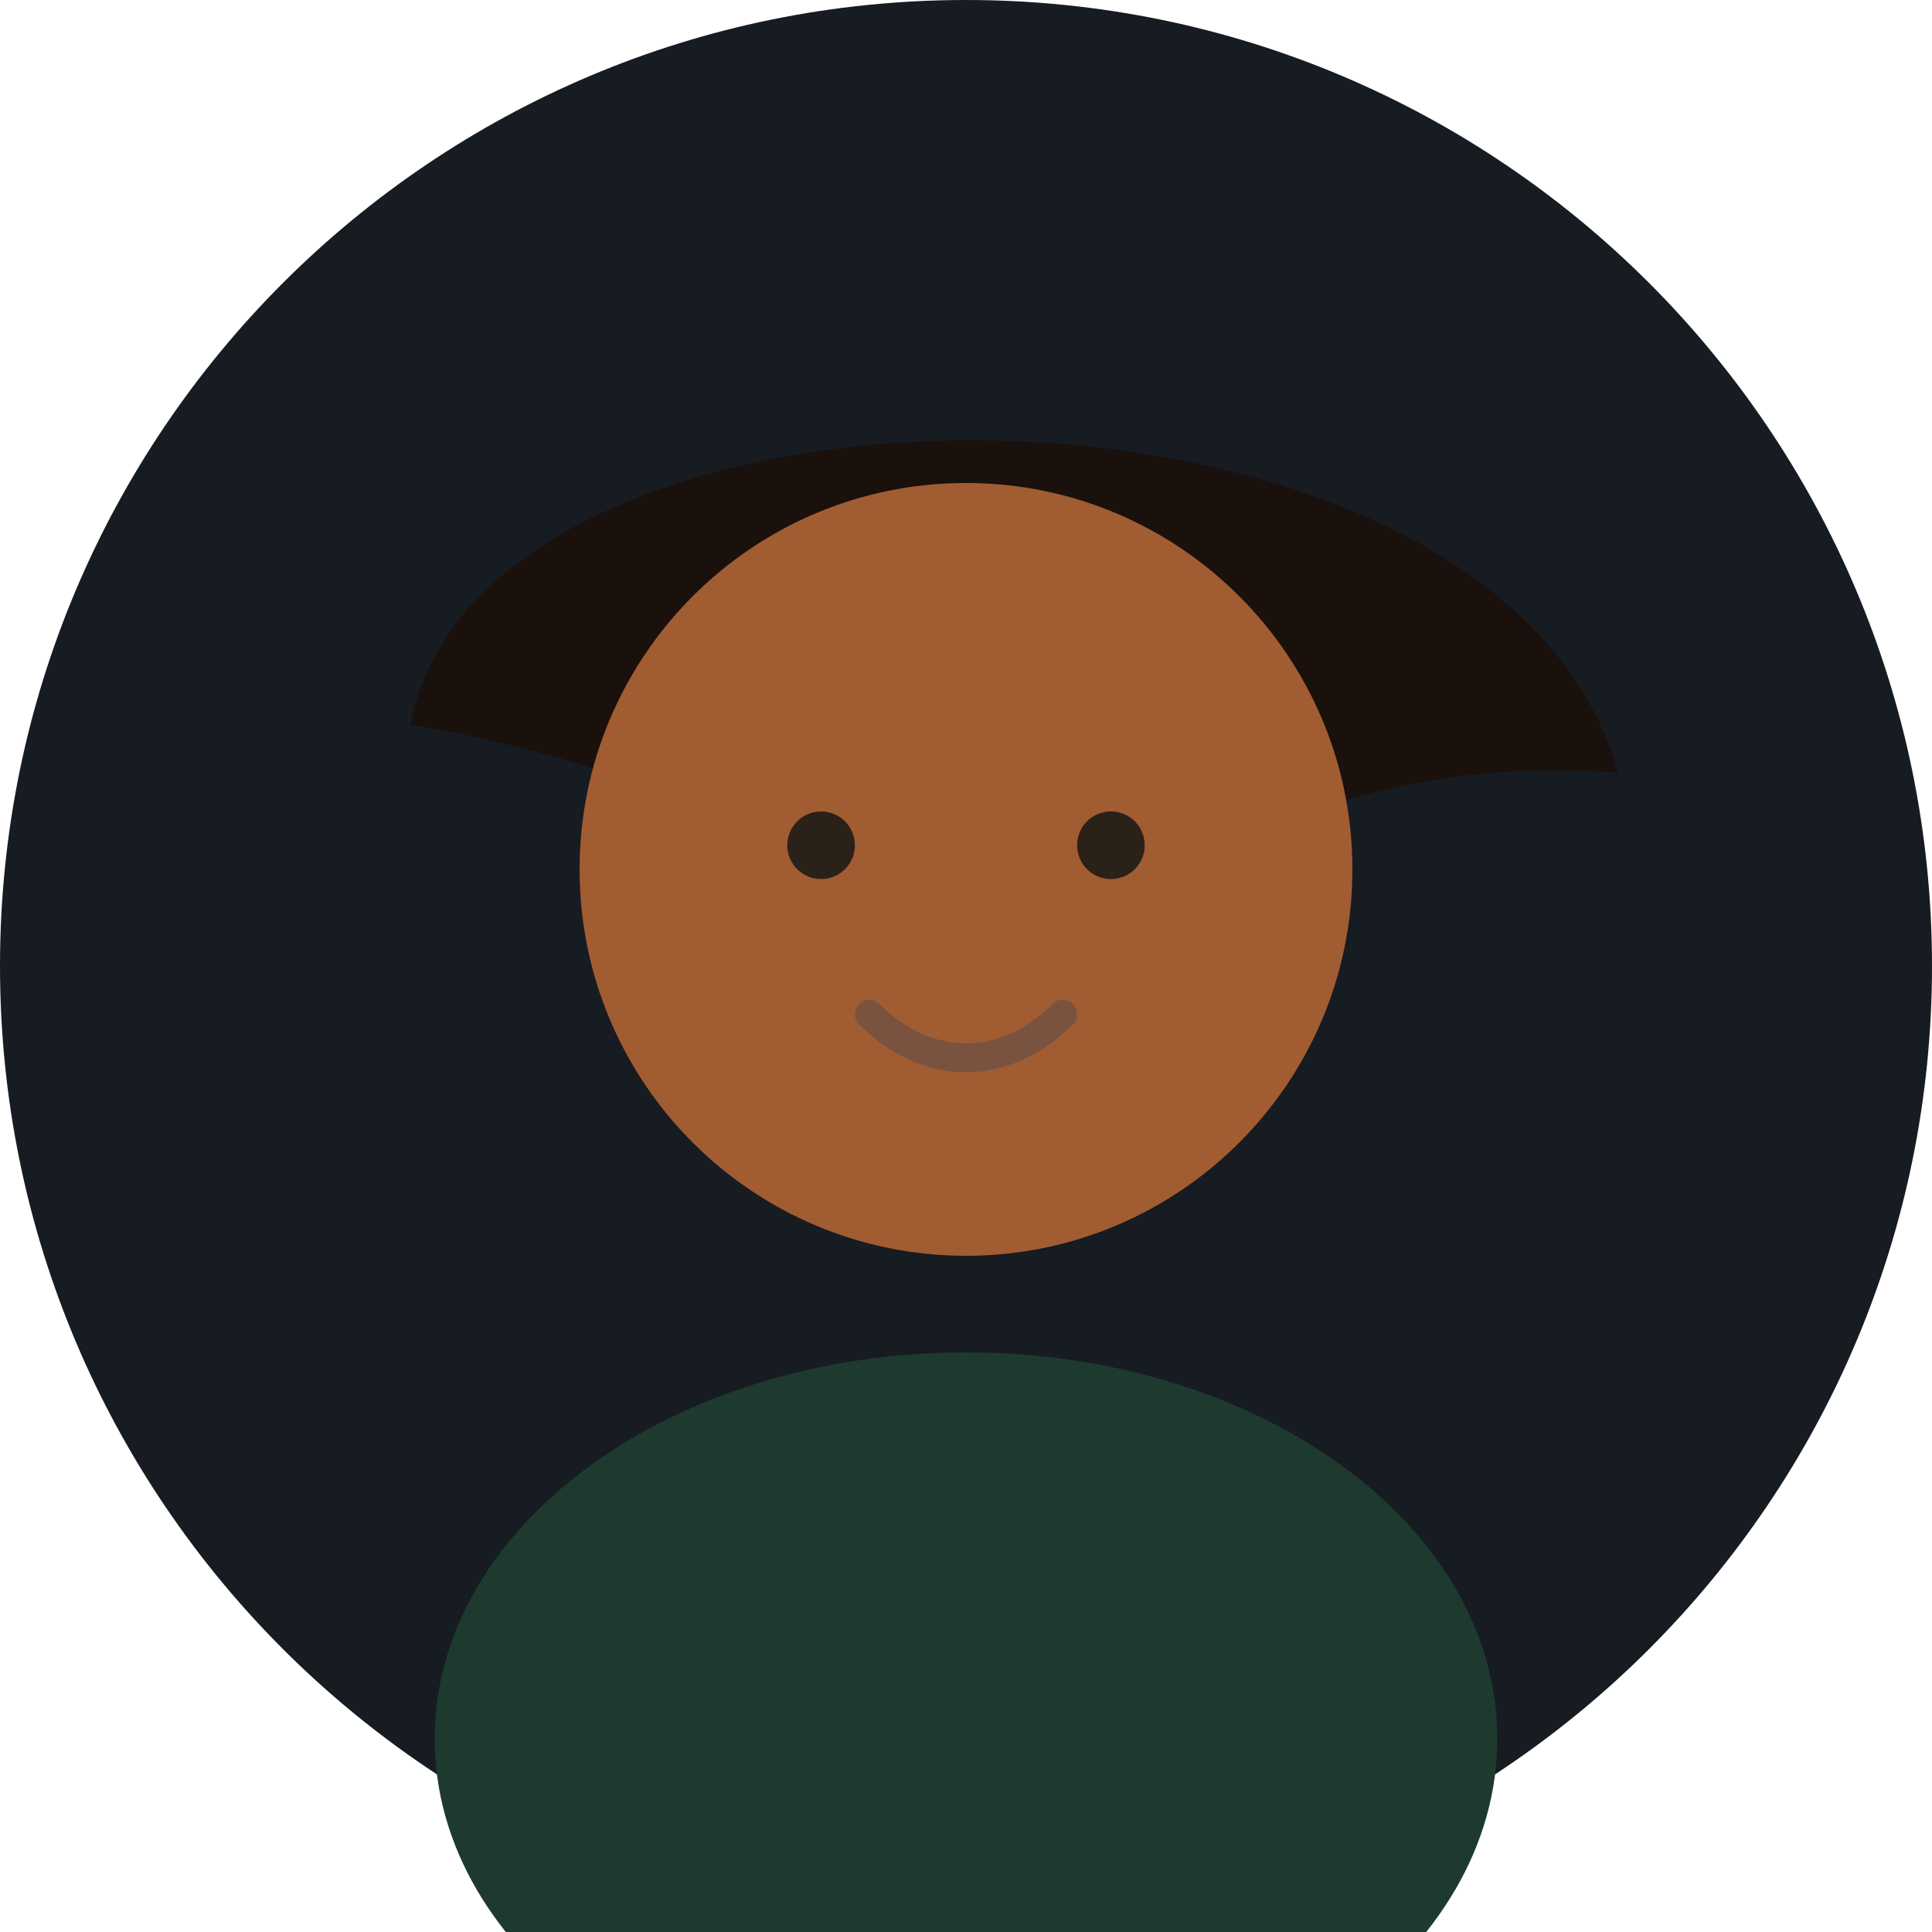
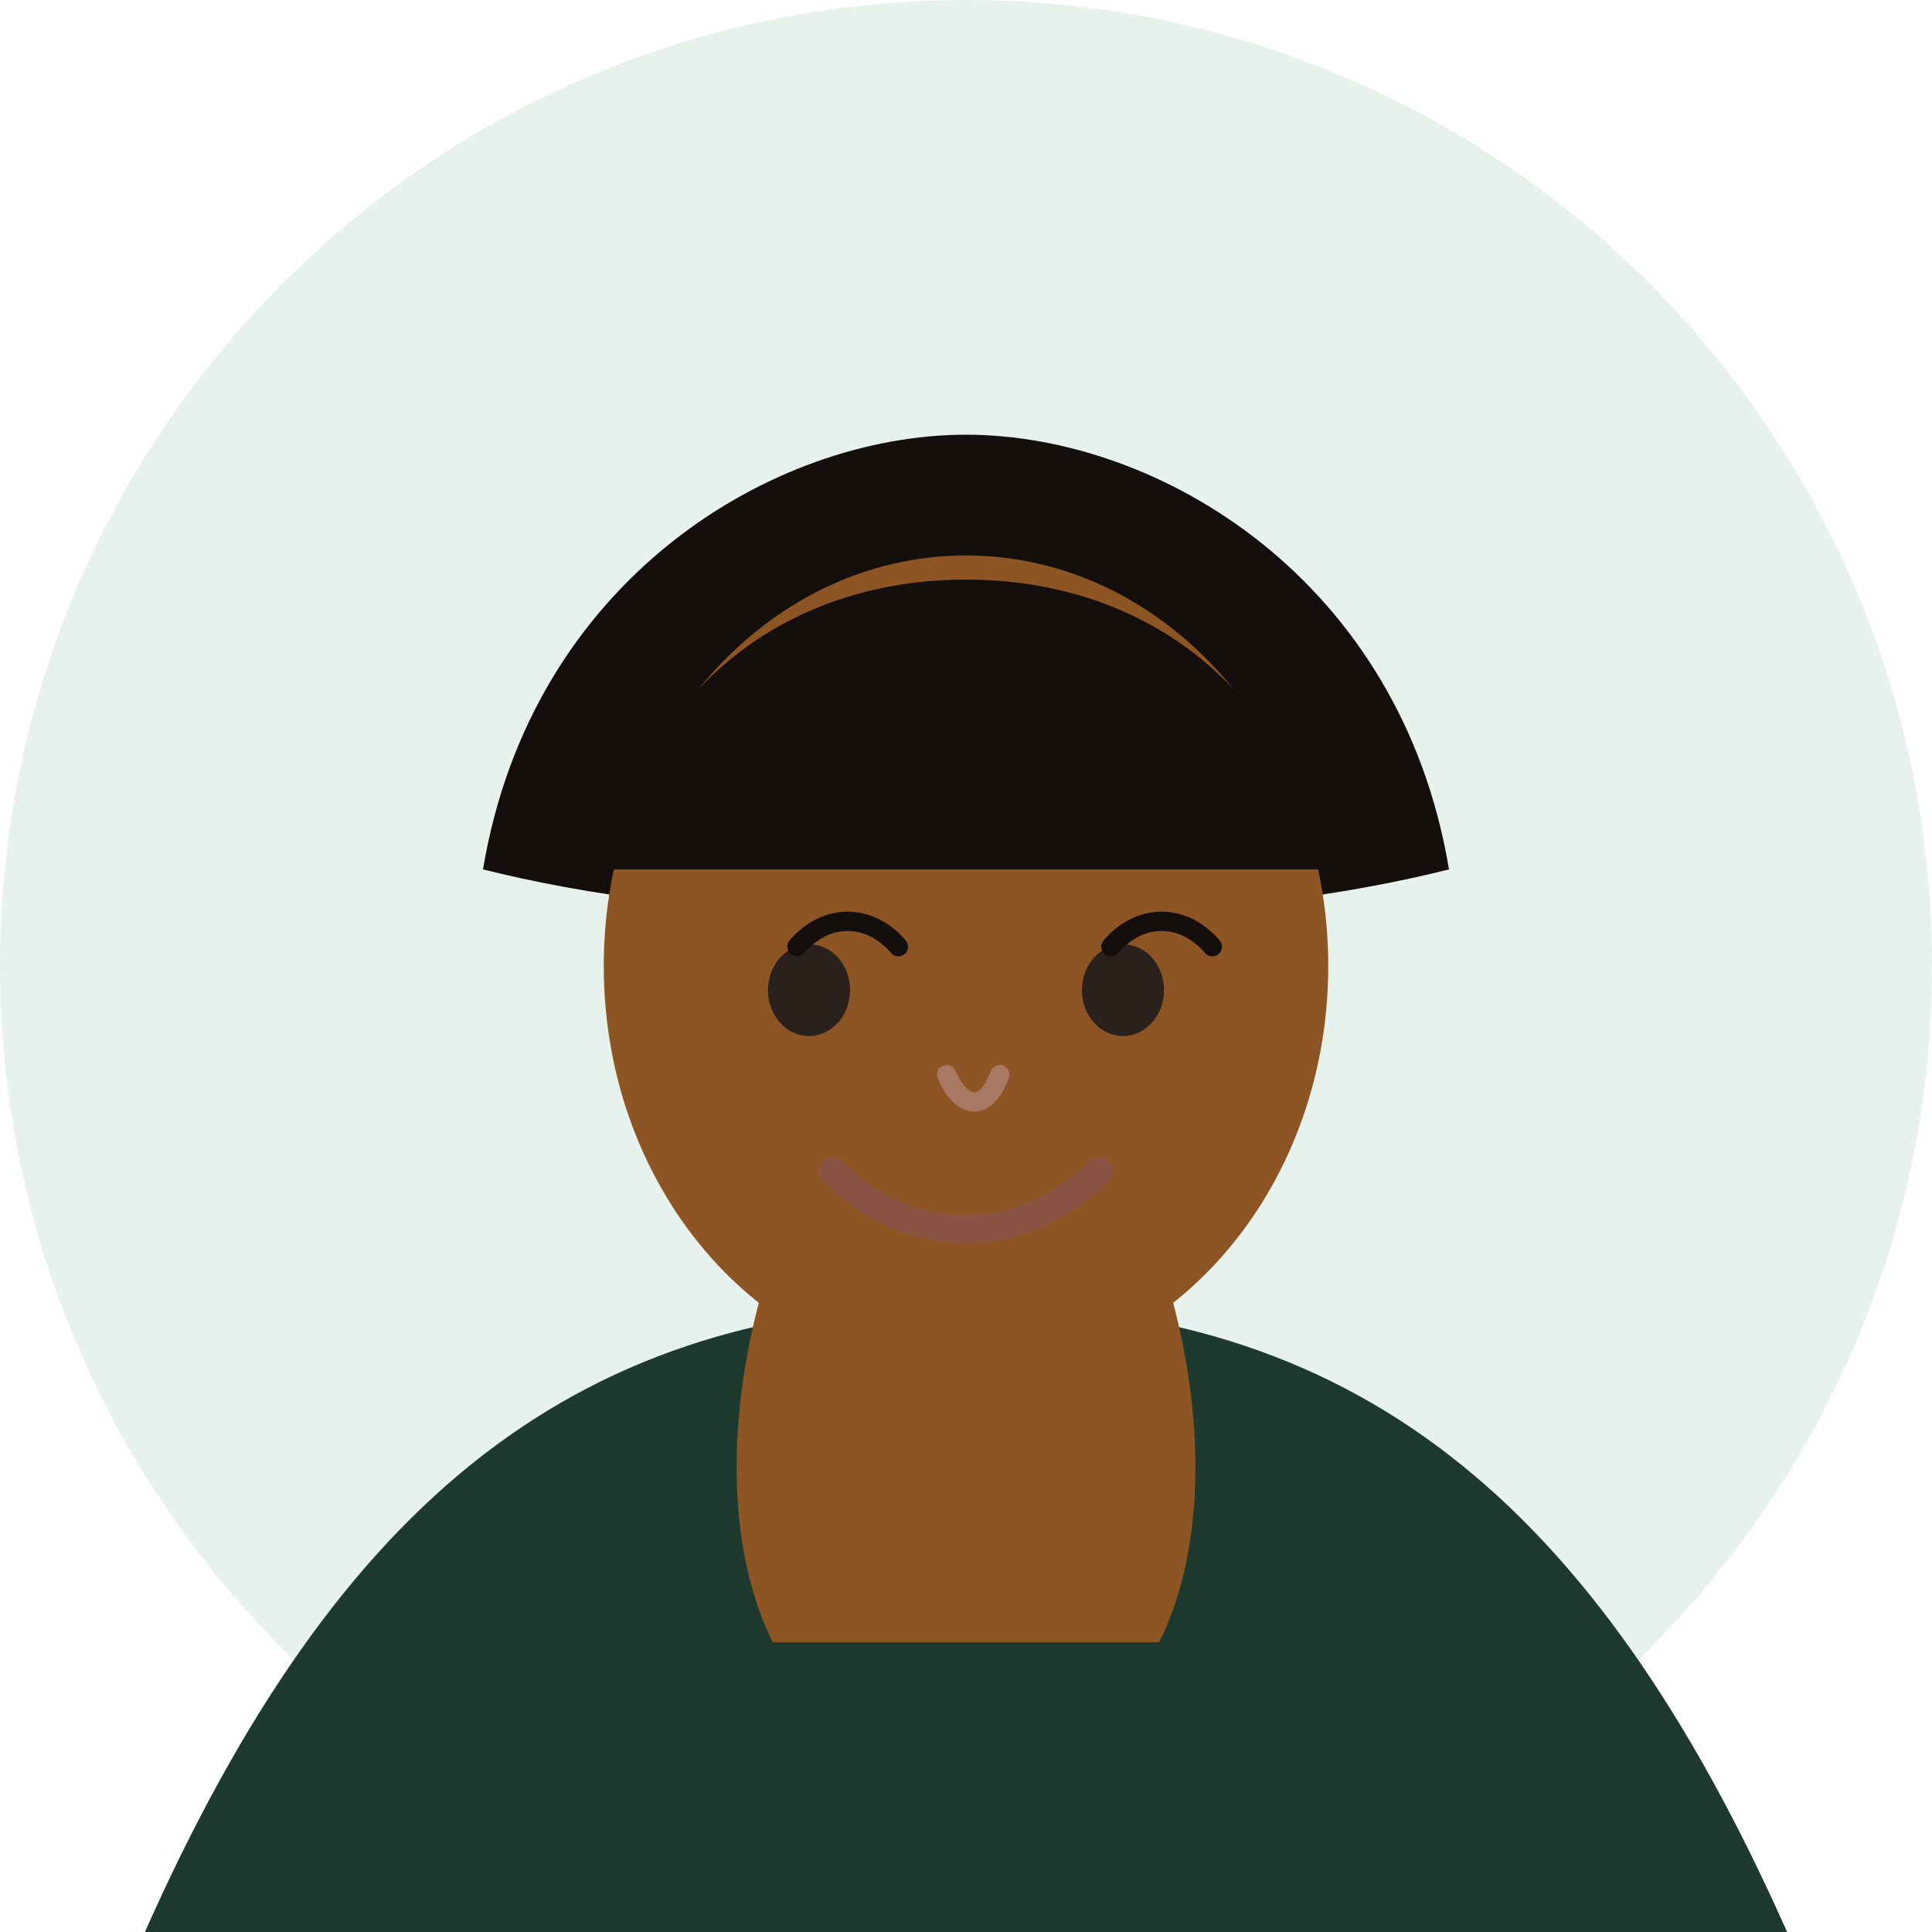
<svg xmlns="http://www.w3.org/2000/svg" viewBox="0 0 80 80">
-   <rect width="80" height="80" rx="40" fill="#171b22" />
-   <path d="M17 30c3-16 45-16 50 2-12-1-18 5-25 5s-13-5-25-7z" fill="#1a100c" />
-   <circle cx="40" cy="36" r="16" fill="#a15c32" />
-   <ellipse cx="40" cy="72" rx="22" ry="16" fill="#1e3a2f" />
-   <circle cx="34" cy="35" r="1.4" fill="#2a2118" />
-   <circle cx="46" cy="35" r="1.4" fill="#2a2118" />
-   <path d="M36 42c2.4 2.4 5.6 2.4 8 0" fill="none" stroke="#7a5340" stroke-width="1.2" stroke-linecap="round" />
+   <circle cx="40" cy="40" r="40" fill="#e8f2ec" />
+   <path d="M6 80c8-18 18-26 34-26s26 8 34 26" fill="#1e3a2f" />
+   <path d="M32 52h16c2 6 2 12 0 16H32c-2-4-2-10 0-16z" fill="#8d5524" />
+   <path d="M20 36c2-12 12-18 20-18s18 6 20 18c-4 1-10 2-20 2s-16-1-20-2z" fill="#140e0c" />
+   <ellipse cx="40" cy="40" rx="15" ry="17" fill="#8d5524" />
+   <path d="M25 36c2-8 8-12 15-12s13 4 15 12" fill="#140e0c" />
+   <ellipse cx="33.5" cy="41" rx="1.7" ry="1.9" fill="#2a211c" />
+   <ellipse cx="46.5" cy="41" rx="1.7" ry="1.9" fill="#2a211c" />
+   <path d="M33 39.2c1.2-1.4 3-1.4 4.2 0" fill="none" stroke="#140e0c" stroke-width="0.8" stroke-linecap="round" />
+   <path d="M46 39.2c1.2-1.4 3-1.4 4.2 0" fill="none" stroke="#140e0c" stroke-width="0.8" stroke-linecap="round" />
+   <path d="M39.2 44.5c.6 1.4 1.6 1.6 2.2 0" fill="none" stroke="#a87862" stroke-width="0.8" stroke-linecap="round" />
+   <path d="M34.5 48.5c3.2 3.2 7.8 3.2 11 0" fill="none" stroke="#8a5344" stroke-width="1.15" stroke-linecap="round" />
</svg>
